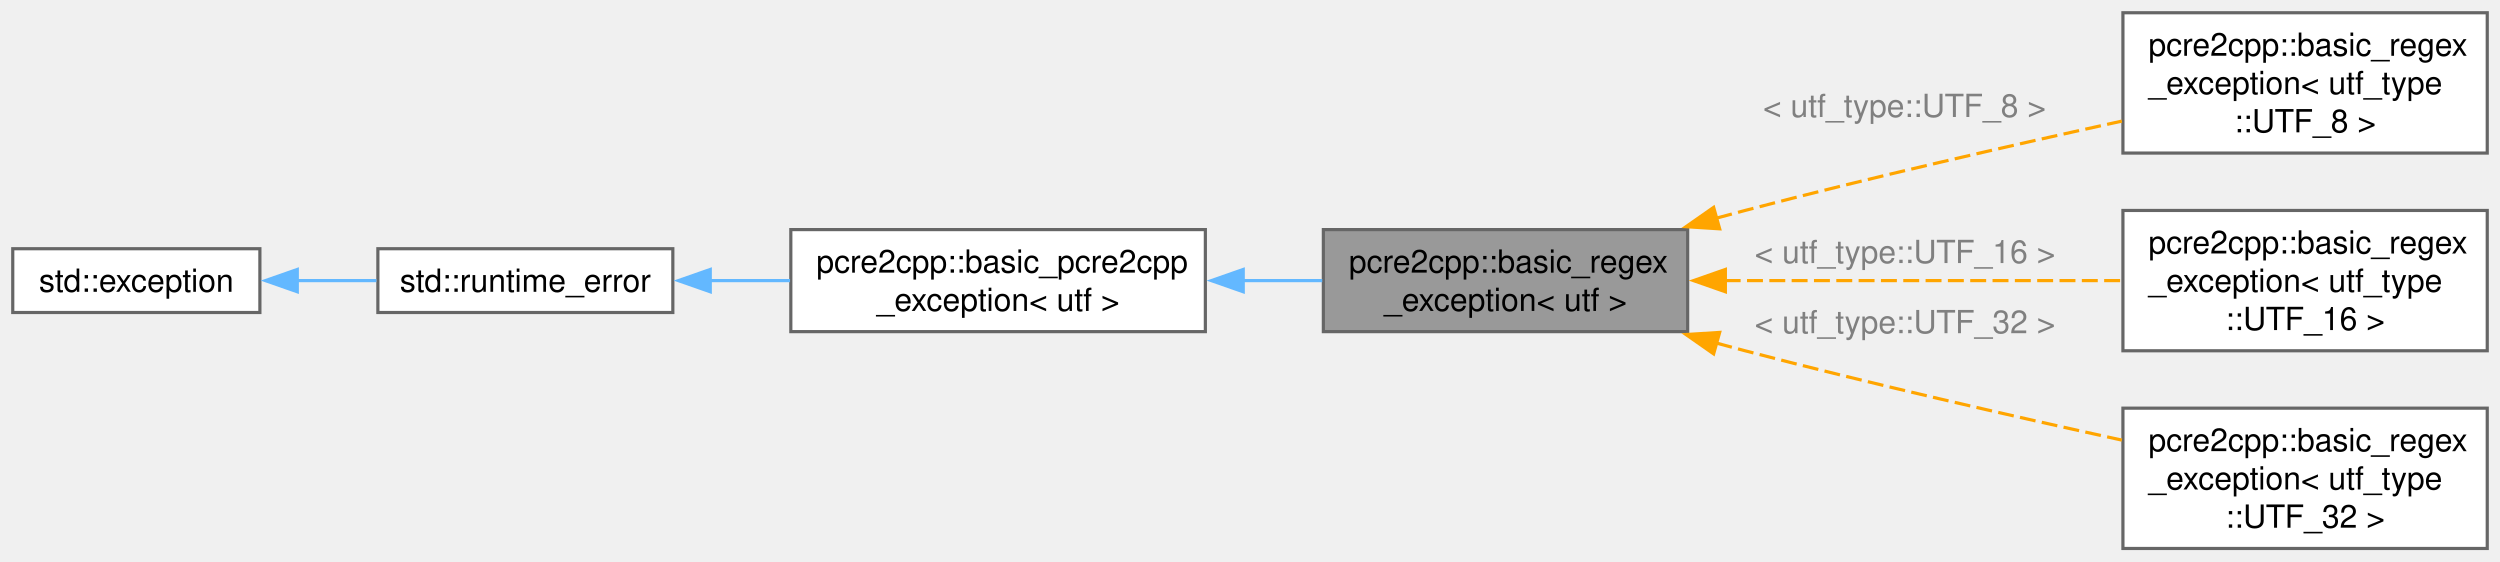
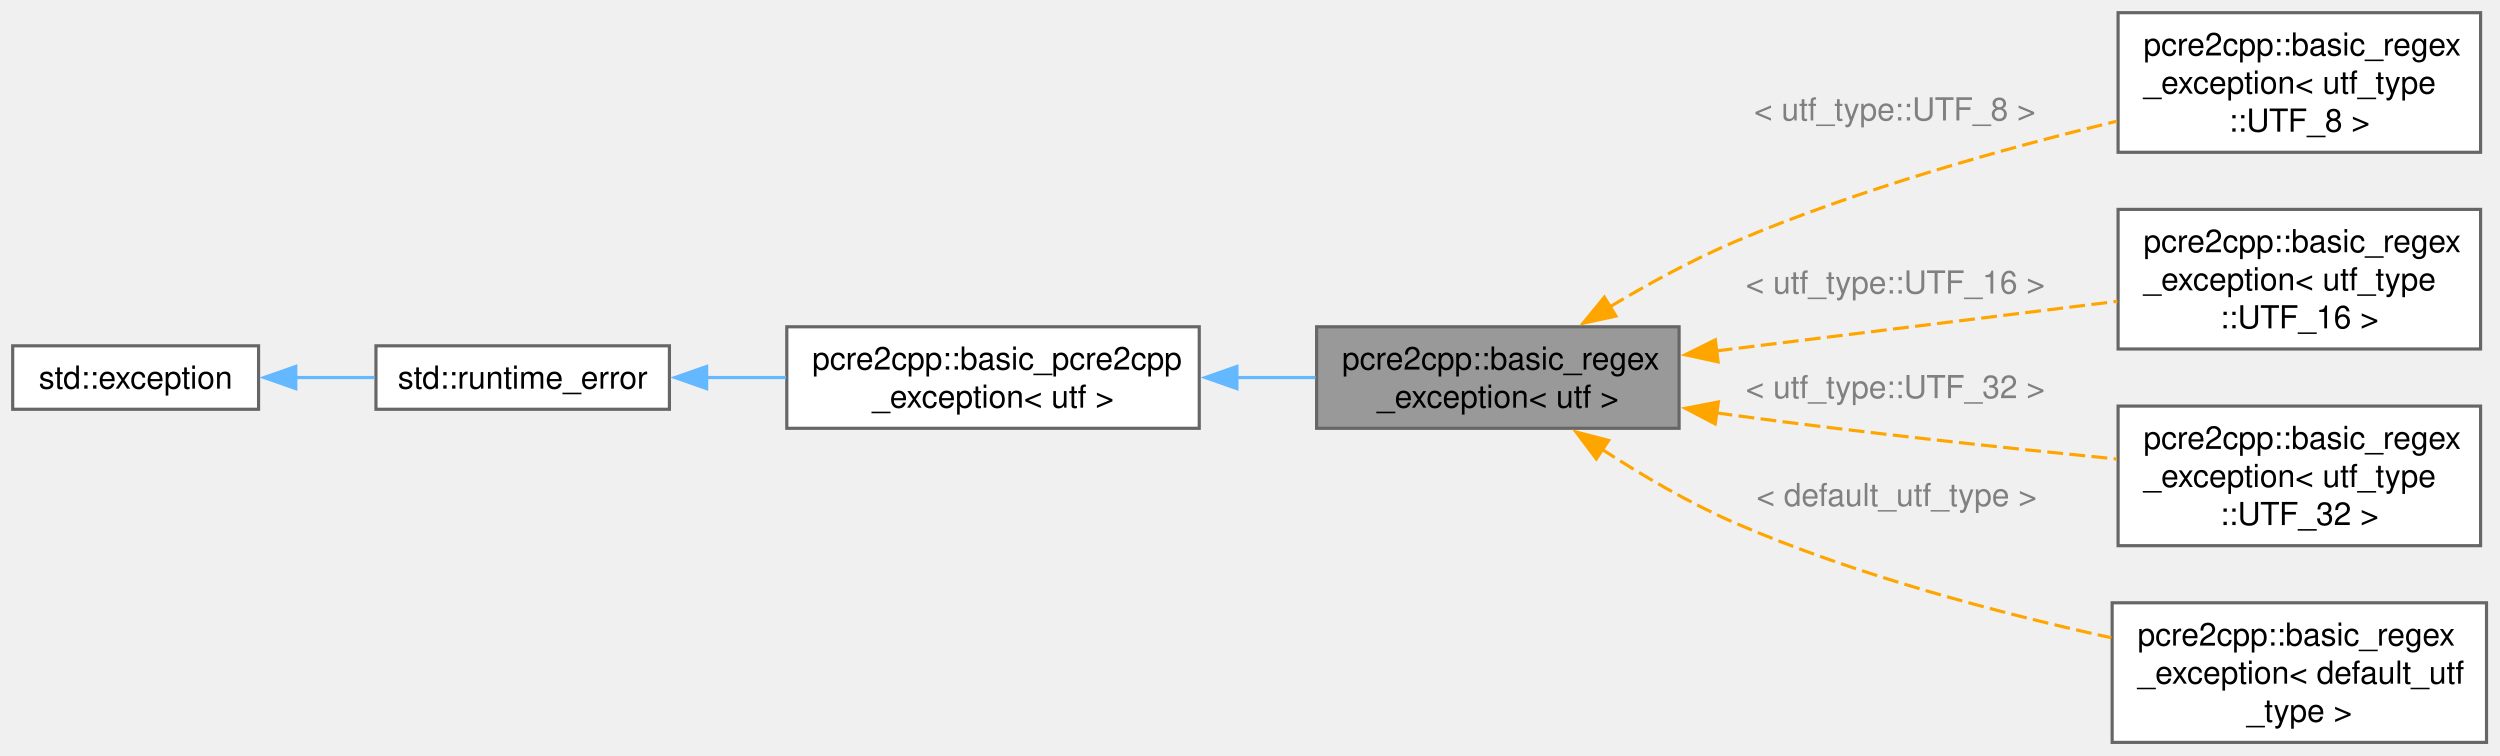
- <svg xmlns="http://www.w3.org/2000/svg" xmlns:xlink="http://www.w3.org/1999/xlink" width="784pt" height="176pt" viewBox="0.00 0.00 784.00 176.00">
-   <g id="graph0" class="graph" transform="scale(1 1) rotate(0) translate(4 172)">
+ <svg xmlns="http://www.w3.org/2000/svg" xmlns:xlink="http://www.w3.org/1999/xlink" width="788pt" height="238pt" viewBox="0.00 0.00 788.00 238.00">
+   <g id="graph0" class="graph" transform="scale(1 1) rotate(0) translate(4 234)">
    <g id="Node000001" class="node">
      <g id="a_Node000001">
        <a xlink:title="regex exception class">
-           <polygon fill="#999999" stroke="#666666" points="525.25,-100 411,-100 411,-68 525.25,-68 525.25,-100" />
-           <text xml:space="preserve" text-anchor="start" x="419" y="-86.5" font-family="Helvetica,sans-Serif" font-size="10.00">pcre2cpp::basic_regex</text>
-           <text xml:space="preserve" text-anchor="middle" x="468.12" y="-74.5" font-family="Helvetica,sans-Serif" font-size="10.00">_exception&lt; utf &gt;</text>
+           <polygon fill="#999999" stroke="#666666" points="525.25,-131 411,-131 411,-99 525.25,-99 525.25,-131" />
+           <text xml:space="preserve" text-anchor="start" x="419" y="-117.5" font-family="Helvetica,sans-Serif" font-size="10.00">pcre2cpp::basic_regex</text>
+           <text xml:space="preserve" text-anchor="middle" x="468.12" y="-105.5" font-family="Helvetica,sans-Serif" font-size="10.00">_exception&lt; utf &gt;</text>
        </a>
      </g>
    </g>
    <g id="Node000005" class="node">
      <g id="a_Node000005">
        <a xlink:href="../../d6/dfe/classpcre2cpp_1_1basic__regex__exception.html" target="_top" xlink:title=" ">
-           <polygon fill="white" stroke="#666666" points="776,-168 661.75,-168 661.75,-124 776,-124 776,-168" />
-           <text xml:space="preserve" text-anchor="start" x="669.75" y="-154.5" font-family="Helvetica,sans-Serif" font-size="10.00">pcre2cpp::basic_regex</text>
-           <text xml:space="preserve" text-anchor="start" x="669.75" y="-142.5" font-family="Helvetica,sans-Serif" font-size="10.00">_exception&lt; utf_type</text>
-           <text xml:space="preserve" text-anchor="middle" x="718.88" y="-130.5" font-family="Helvetica,sans-Serif" font-size="10.00">::UTF_8 &gt;</text>
+           <polygon fill="white" stroke="#666666" points="777.88,-230 663.62,-230 663.62,-186 777.88,-186 777.88,-230" />
+           <text xml:space="preserve" text-anchor="start" x="671.62" y="-216.5" font-family="Helvetica,sans-Serif" font-size="10.00">pcre2cpp::basic_regex</text>
+           <text xml:space="preserve" text-anchor="start" x="671.62" y="-204.5" font-family="Helvetica,sans-Serif" font-size="10.00">_exception&lt; utf_type</text>
+           <text xml:space="preserve" text-anchor="middle" x="720.75" y="-192.5" font-family="Helvetica,sans-Serif" font-size="10.00">::UTF_8 &gt;</text>
        </a>
      </g>
    </g>
    <g id="edge4_Node000001_Node000005" class="edge">
      <g id="a_edge4_Node000001_Node000005">
        <a xlink:title=" ">
-           <path fill="none" stroke="orange" stroke-dasharray="5,2" d="M534.28,-103.59C537.31,-104.42 540.31,-105.23 543.25,-106 582.51,-116.31 627.12,-126.5 661.42,-134.02" />
-           <polygon fill="orange" stroke="orange" points="535.29,-100.24 524.72,-100.91 533.4,-106.98 535.29,-100.24" />
+           <path fill="none" stroke="orange" stroke-dasharray="5,2" d="M503.48,-137.32C515.69,-144.61 529.77,-152.29 543.25,-158 582.1,-174.47 628.02,-187.28 663.28,-195.81" />
+           <polygon fill="orange" stroke="orange" points="505.35,-134.37 494.99,-132.13 501.7,-140.34 505.35,-134.37" />
        </a>
      </g>
-       <text xml:space="preserve" text-anchor="start" x="548.88" y="-135.31" font-family="Helvetica,sans-Serif" font-size="10.00" fill="grey">&lt; utf_type::UTF_8 &gt;</text>
+       <text xml:space="preserve" text-anchor="start" x="548.88" y="-196.04" font-family="Helvetica,sans-Serif" font-size="10.00" fill="grey">&lt; utf_type::UTF_8 &gt;</text>
    </g>
    <g id="Node000006" class="node">
      <g id="a_Node000006">
        <a xlink:href="../../d6/dfe/classpcre2cpp_1_1basic__regex__exception.html" target="_top" xlink:title=" ">
-           <polygon fill="white" stroke="#666666" points="776,-106 661.75,-106 661.75,-62 776,-62 776,-106" />
-           <text xml:space="preserve" text-anchor="start" x="669.75" y="-92.5" font-family="Helvetica,sans-Serif" font-size="10.00">pcre2cpp::basic_regex</text>
-           <text xml:space="preserve" text-anchor="start" x="669.75" y="-80.5" font-family="Helvetica,sans-Serif" font-size="10.00">_exception&lt; utf_type</text>
-           <text xml:space="preserve" text-anchor="middle" x="718.88" y="-68.5" font-family="Helvetica,sans-Serif" font-size="10.00">::UTF_16 &gt;</text>
+           <polygon fill="white" stroke="#666666" points="777.88,-168 663.62,-168 663.62,-124 777.88,-124 777.88,-168" />
+           <text xml:space="preserve" text-anchor="start" x="671.62" y="-154.5" font-family="Helvetica,sans-Serif" font-size="10.00">pcre2cpp::basic_regex</text>
+           <text xml:space="preserve" text-anchor="start" x="671.62" y="-142.5" font-family="Helvetica,sans-Serif" font-size="10.00">_exception&lt; utf_type</text>
+           <text xml:space="preserve" text-anchor="middle" x="720.75" y="-130.5" font-family="Helvetica,sans-Serif" font-size="10.00">::UTF_16 &gt;</text>
        </a>
      </g>
    </g>
    <g id="edge5_Node000001_Node000006" class="edge">
      <g id="a_edge5_Node000001_Node000006">
        <a xlink:title=" ">
-           <path fill="none" stroke="orange" stroke-dasharray="5,2" d="M536.86,-84C576,-84 624.65,-84 661.65,-84" />
-           <polygon fill="orange" stroke="orange" points="537.08,-80.5 527.08,-84 537.08,-87.5 537.08,-80.5" />
+           <path fill="none" stroke="orange" stroke-dasharray="5,2" d="M537.1,-123.41C576.68,-128.3 625.99,-134.4 663.4,-139.03" />
+           <polygon fill="orange" stroke="orange" points="537.54,-119.94 527.18,-122.18 536.68,-126.88 537.54,-119.94" />
        </a>
      </g>
-       <text xml:space="preserve" text-anchor="start" x="546.25" y="-89.5" font-family="Helvetica,sans-Serif" font-size="10.00" fill="grey">&lt; utf_type::UTF_16 &gt;</text>
+       <text xml:space="preserve" text-anchor="start" x="546.25" y="-141.47" font-family="Helvetica,sans-Serif" font-size="10.00" fill="grey">&lt; utf_type::UTF_16 &gt;</text>
    </g>
    <g id="Node000007" class="node">
      <g id="a_Node000007">
        <a xlink:href="../../d6/dfe/classpcre2cpp_1_1basic__regex__exception.html" target="_top" xlink:title=" ">
-           <polygon fill="white" stroke="#666666" points="776,-44 661.75,-44 661.75,0 776,0 776,-44" />
-           <text xml:space="preserve" text-anchor="start" x="669.75" y="-30.5" font-family="Helvetica,sans-Serif" font-size="10.00">pcre2cpp::basic_regex</text>
-           <text xml:space="preserve" text-anchor="start" x="669.75" y="-18.5" font-family="Helvetica,sans-Serif" font-size="10.00">_exception&lt; utf_type</text>
-           <text xml:space="preserve" text-anchor="middle" x="718.88" y="-6.5" font-family="Helvetica,sans-Serif" font-size="10.00">::UTF_32 &gt;</text>
+           <polygon fill="white" stroke="#666666" points="777.88,-106 663.62,-106 663.62,-62 777.88,-62 777.88,-106" />
+           <text xml:space="preserve" text-anchor="start" x="671.62" y="-92.5" font-family="Helvetica,sans-Serif" font-size="10.00">pcre2cpp::basic_regex</text>
+           <text xml:space="preserve" text-anchor="start" x="671.62" y="-80.5" font-family="Helvetica,sans-Serif" font-size="10.00">_exception&lt; utf_type</text>
+           <text xml:space="preserve" text-anchor="middle" x="720.75" y="-68.5" font-family="Helvetica,sans-Serif" font-size="10.00">::UTF_32 &gt;</text>
        </a>
      </g>
    </g>
    <g id="edge6_Node000001_Node000007" class="edge">
      <g id="a_edge6_Node000001_Node000007">
        <a xlink:title=" ">
-           <path fill="none" stroke="orange" stroke-dasharray="5,2" d="M534.28,-64.41C537.31,-63.58 540.31,-62.77 543.25,-62 582.51,-51.69 627.12,-41.5 661.42,-33.98" />
-           <polygon fill="orange" stroke="orange" points="533.4,-61.02 524.72,-67.09 535.29,-67.76 533.4,-61.02" />
+           <path fill="none" stroke="orange" stroke-dasharray="5,2" d="M537.04,-103.86C539.13,-103.56 541.21,-103.28 543.25,-103 583.26,-97.61 628.54,-92.76 663.22,-89.31" />
+           <polygon fill="orange" stroke="orange" points="536.62,-100.38 527.24,-105.3 537.64,-107.31 536.62,-100.38" />
        </a>
      </g>
-       <text xml:space="preserve" text-anchor="start" x="546.25" y="-67.5" font-family="Helvetica,sans-Serif" font-size="10.00" fill="grey">&lt; utf_type::UTF_32 &gt;</text>
+       <text xml:space="preserve" text-anchor="start" x="546.25" y="-108.5" font-family="Helvetica,sans-Serif" font-size="10.00" fill="grey">&lt; utf_type::UTF_32 &gt;</text>
+     </g>
+     <g id="Node000008" class="node">
+       <g id="a_Node000008">
+         <a xlink:href="../../d6/dfe/classpcre2cpp_1_1basic__regex__exception.html" target="_top" xlink:title=" ">
+           <polygon fill="white" stroke="#666666" points="779.75,-44 661.75,-44 661.75,0 779.75,0 779.75,-44" />
+           <text xml:space="preserve" text-anchor="start" x="669.75" y="-30.5" font-family="Helvetica,sans-Serif" font-size="10.00">pcre2cpp::basic_regex</text>
+           <text xml:space="preserve" text-anchor="start" x="669.75" y="-18.5" font-family="Helvetica,sans-Serif" font-size="10.00">_exception&lt; default_utf</text>
+           <text xml:space="preserve" text-anchor="middle" x="720.75" y="-6.5" font-family="Helvetica,sans-Serif" font-size="10.00">_type &gt;</text>
+         </a>
+       </g>
+     </g>
+     <g id="edge7_Node000001_Node000008" class="edge">
+       <g id="a_edge7_Node000001_Node000008">
+         <a xlink:title=" ">
+           <path fill="none" stroke="orange" stroke-dasharray="5,2" d="M500.76,-92.5C513.5,-84.21 528.63,-75.32 543.25,-69 581.24,-52.59 626.36,-40.69 661.47,-32.98" />
+           <polygon fill="orange" stroke="orange" points="499.16,-89.35 492.79,-97.82 503.05,-95.18 499.16,-89.35" />
+         </a>
+       </g>
+       <text xml:space="preserve" text-anchor="start" x="549.62" y="-74.5" font-family="Helvetica,sans-Serif" font-size="10.00" fill="grey">&lt; default_utf_type &gt;</text>
    </g>
    <g id="Node000002" class="node">
      <g id="a_Node000002">
        <a xlink:href="../../df/d62/classpcre2cpp_1_1basic__pcre2cpp__exception.html" target="_top" xlink:title="base pcre2cpp exception class">
-           <polygon fill="white" stroke="#666666" points="374,-100 244,-100 244,-68 374,-68 374,-100" />
-           <text xml:space="preserve" text-anchor="start" x="252" y="-86.5" font-family="Helvetica,sans-Serif" font-size="10.00">pcre2cpp::basic_pcre2cpp</text>
-           <text xml:space="preserve" text-anchor="middle" x="309" y="-74.5" font-family="Helvetica,sans-Serif" font-size="10.00">_exception&lt; utf &gt;</text>
+           <polygon fill="white" stroke="#666666" points="374,-131 244,-131 244,-99 374,-99 374,-131" />
+           <text xml:space="preserve" text-anchor="start" x="252" y="-117.5" font-family="Helvetica,sans-Serif" font-size="10.00">pcre2cpp::basic_pcre2cpp</text>
+           <text xml:space="preserve" text-anchor="middle" x="309" y="-105.5" font-family="Helvetica,sans-Serif" font-size="10.00">_exception&lt; utf &gt;</text>
        </a>
      </g>
    </g>
    <g id="edge1_Node000001_Node000002" class="edge">
      <g id="a_edge1_Node000001_Node000002">
        <a xlink:title=" ">
-           <path fill="none" stroke="#63b8ff" d="M385.74,-84C394.14,-84 402.57,-84 410.66,-84" />
-           <polygon fill="#63b8ff" stroke="#63b8ff" points="385.88,-80.5 375.88,-84 385.88,-87.5 385.88,-80.5" />
+           <path fill="none" stroke="#63b8ff" d="M385.74,-115C394.14,-115 402.57,-115 410.66,-115" />
+           <polygon fill="#63b8ff" stroke="#63b8ff" points="385.88,-111.5 375.88,-115 385.88,-118.5 385.88,-111.5" />
        </a>
      </g>
    </g>
    <g id="Node000003" class="node">
      <g id="a_Node000003">
        <a xlink:title=" ">
-           <polygon fill="white" stroke="#666666" points="207,-94 114.5,-94 114.5,-74 207,-74 207,-94" />
-           <text xml:space="preserve" text-anchor="middle" x="160.75" y="-80.5" font-family="Helvetica,sans-Serif" font-size="10.00">std::runtime_error</text>
+           <polygon fill="white" stroke="#666666" points="207,-125 114.5,-125 114.5,-105 207,-105 207,-125" />
+           <text xml:space="preserve" text-anchor="middle" x="160.75" y="-111.5" font-family="Helvetica,sans-Serif" font-size="10.00">std::runtime_error</text>
        </a>
      </g>
    </g>
    <g id="edge2_Node000002_Node000003" class="edge">
      <g id="a_edge2_Node000002_Node000003">
        <a xlink:title=" ">
-           <path fill="none" stroke="#63b8ff" d="M218.63,-84C226.87,-84 235.39,-84 243.76,-84" />
-           <polygon fill="#63b8ff" stroke="#63b8ff" points="218.74,-80.5 208.74,-84 218.74,-87.5 218.74,-80.5" />
+           <path fill="none" stroke="#63b8ff" d="M218.63,-115C226.87,-115 235.39,-115 243.76,-115" />
+           <polygon fill="#63b8ff" stroke="#63b8ff" points="218.74,-111.5 208.74,-115 218.74,-118.5 218.74,-111.5" />
        </a>
      </g>
    </g>
    <g id="Node000004" class="node">
      <g id="a_Node000004">
        <a xlink:title=" ">
-           <polygon fill="white" stroke="#666666" points="77.5,-94 0,-94 0,-74 77.5,-74 77.5,-94" />
-           <text xml:space="preserve" text-anchor="middle" x="38.75" y="-80.5" font-family="Helvetica,sans-Serif" font-size="10.00">std::exception</text>
+           <polygon fill="white" stroke="#666666" points="77.5,-125 0,-125 0,-105 77.5,-105 77.5,-125" />
+           <text xml:space="preserve" text-anchor="middle" x="38.75" y="-111.5" font-family="Helvetica,sans-Serif" font-size="10.00">std::exception</text>
        </a>
      </g>
    </g>
    <g id="edge3_Node000003_Node000004" class="edge">
      <g id="a_edge3_Node000003_Node000004">
        <a xlink:title=" ">
-           <path fill="none" stroke="#63b8ff" d="M89.12,-84C97.37,-84 105.89,-84 114.04,-84" />
-           <polygon fill="#63b8ff" stroke="#63b8ff" points="89.23,-80.5 79.23,-84 89.23,-87.5 89.23,-80.5" />
+           <path fill="none" stroke="#63b8ff" d="M89.12,-115C97.37,-115 105.89,-115 114.04,-115" />
+           <polygon fill="#63b8ff" stroke="#63b8ff" points="89.23,-111.5 79.23,-115 89.23,-118.5 89.23,-111.5" />
        </a>
      </g>
    </g>
  </g>
</svg>
